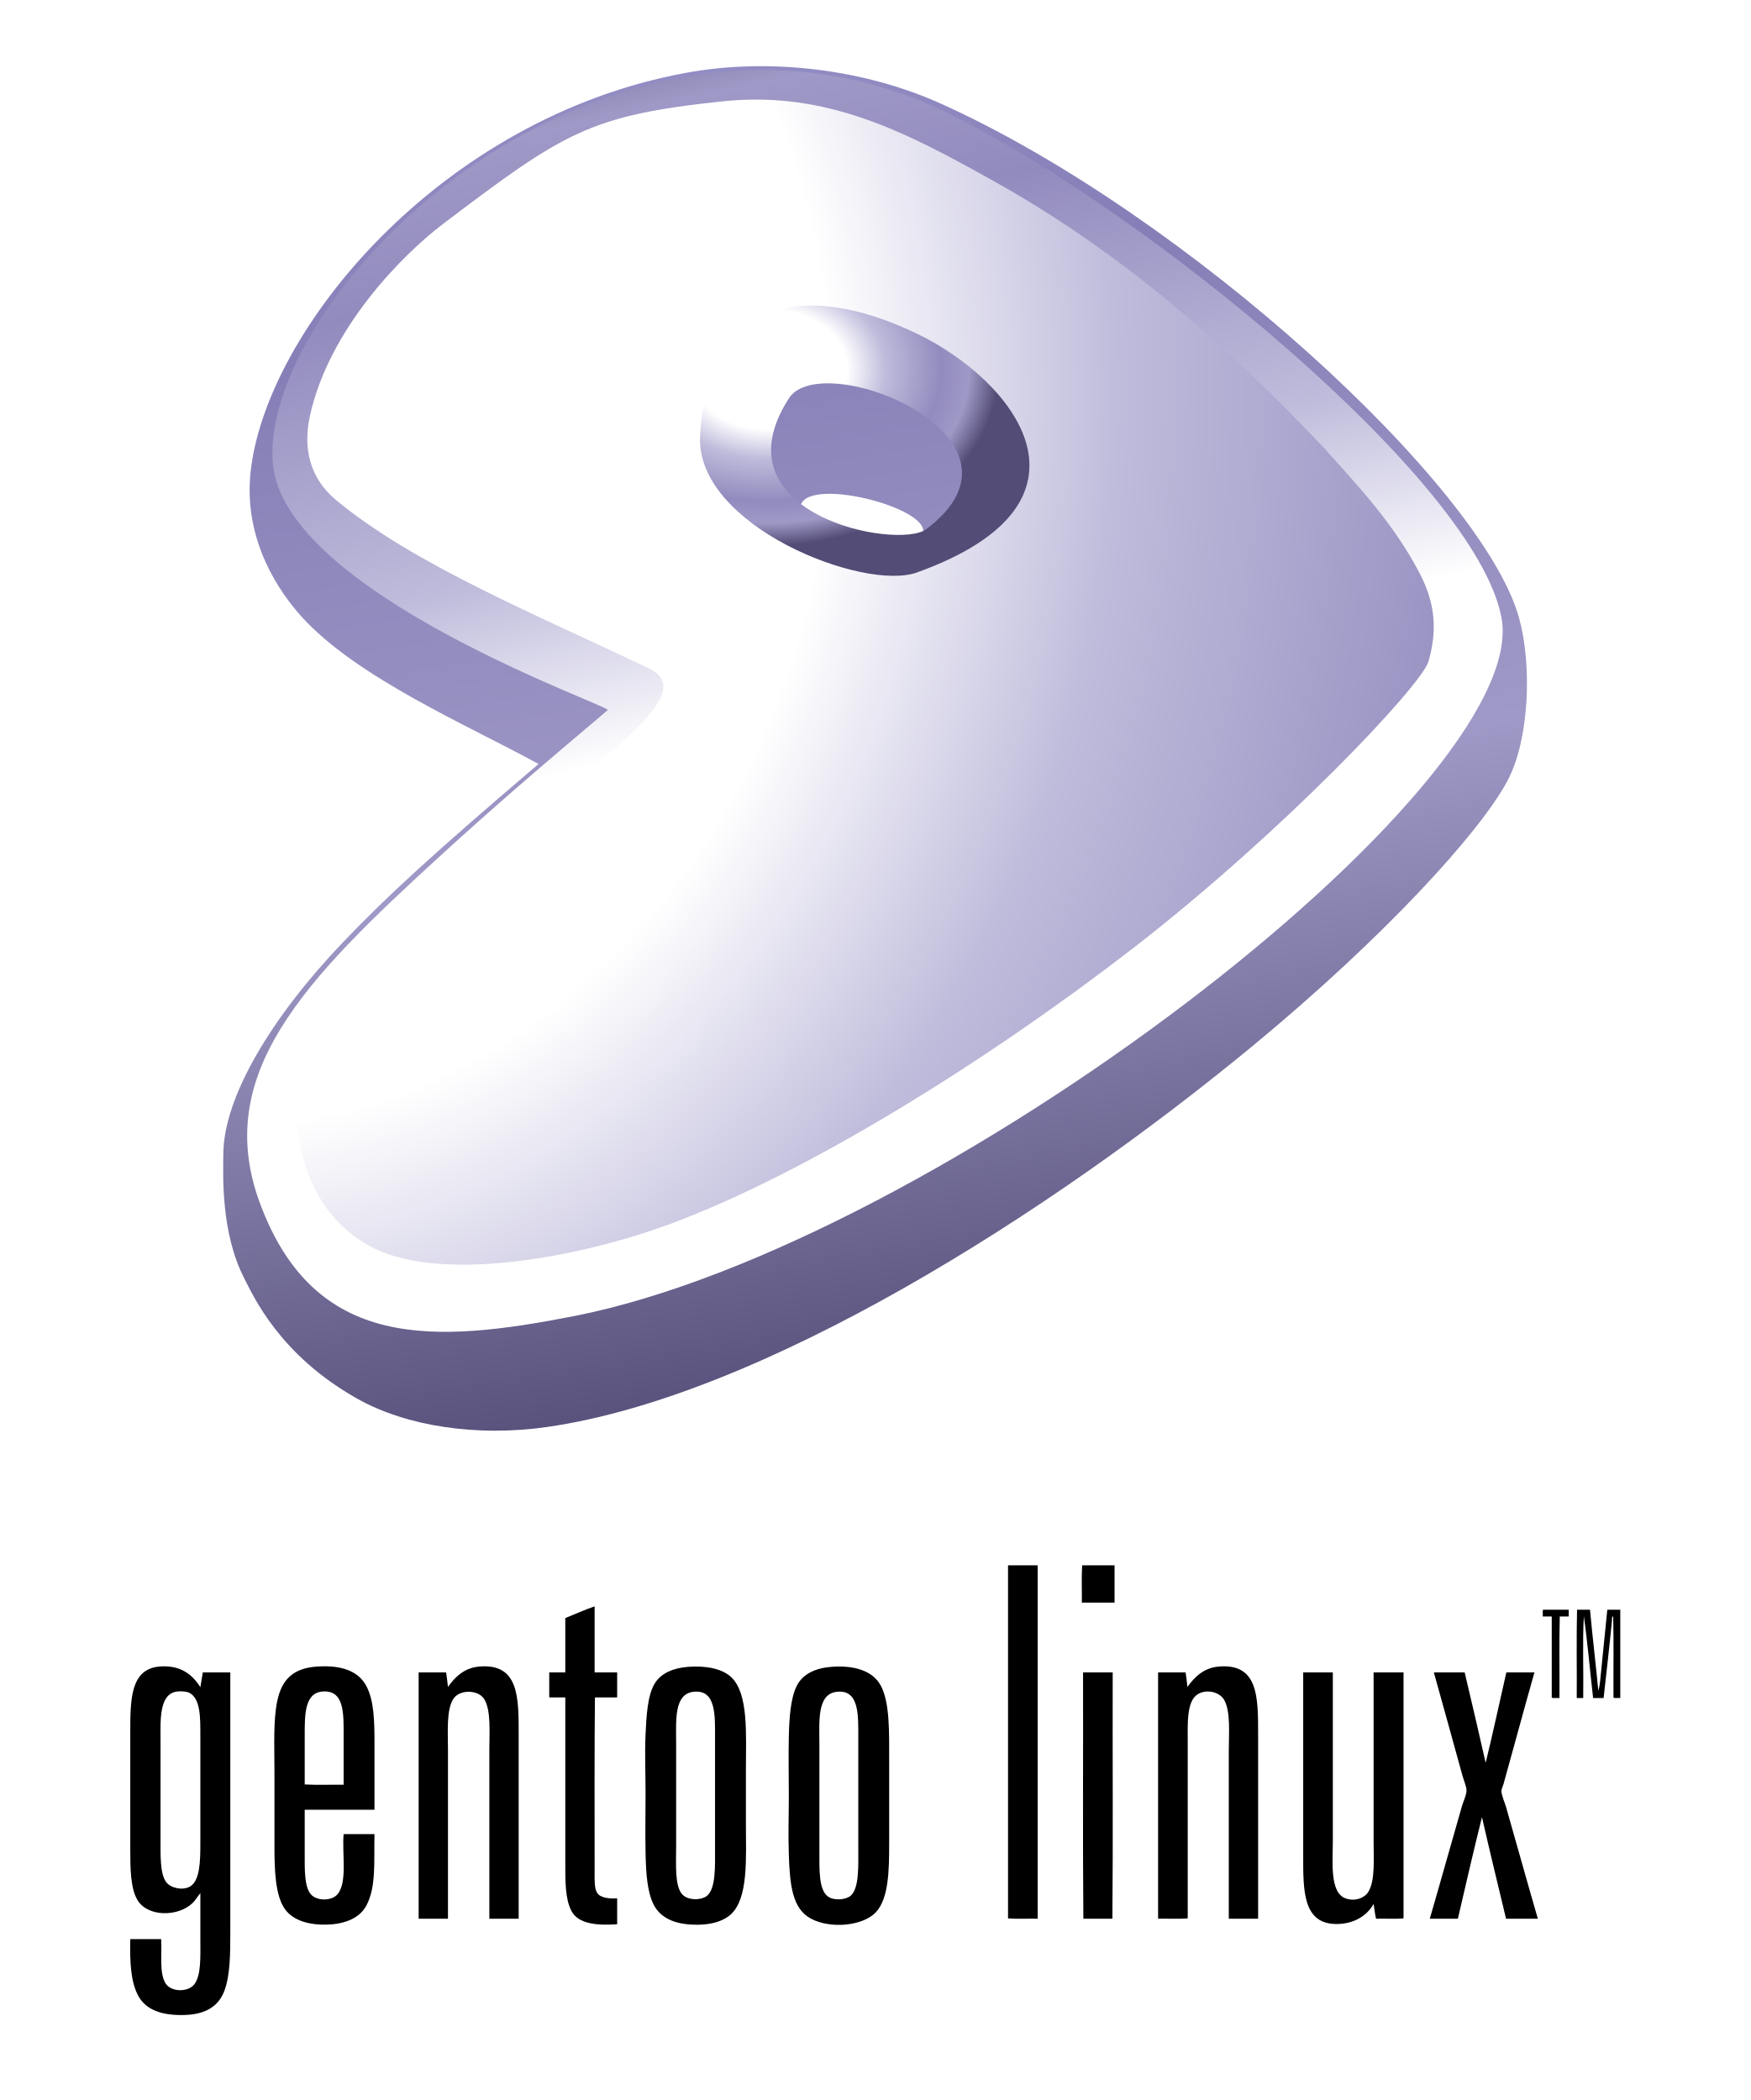
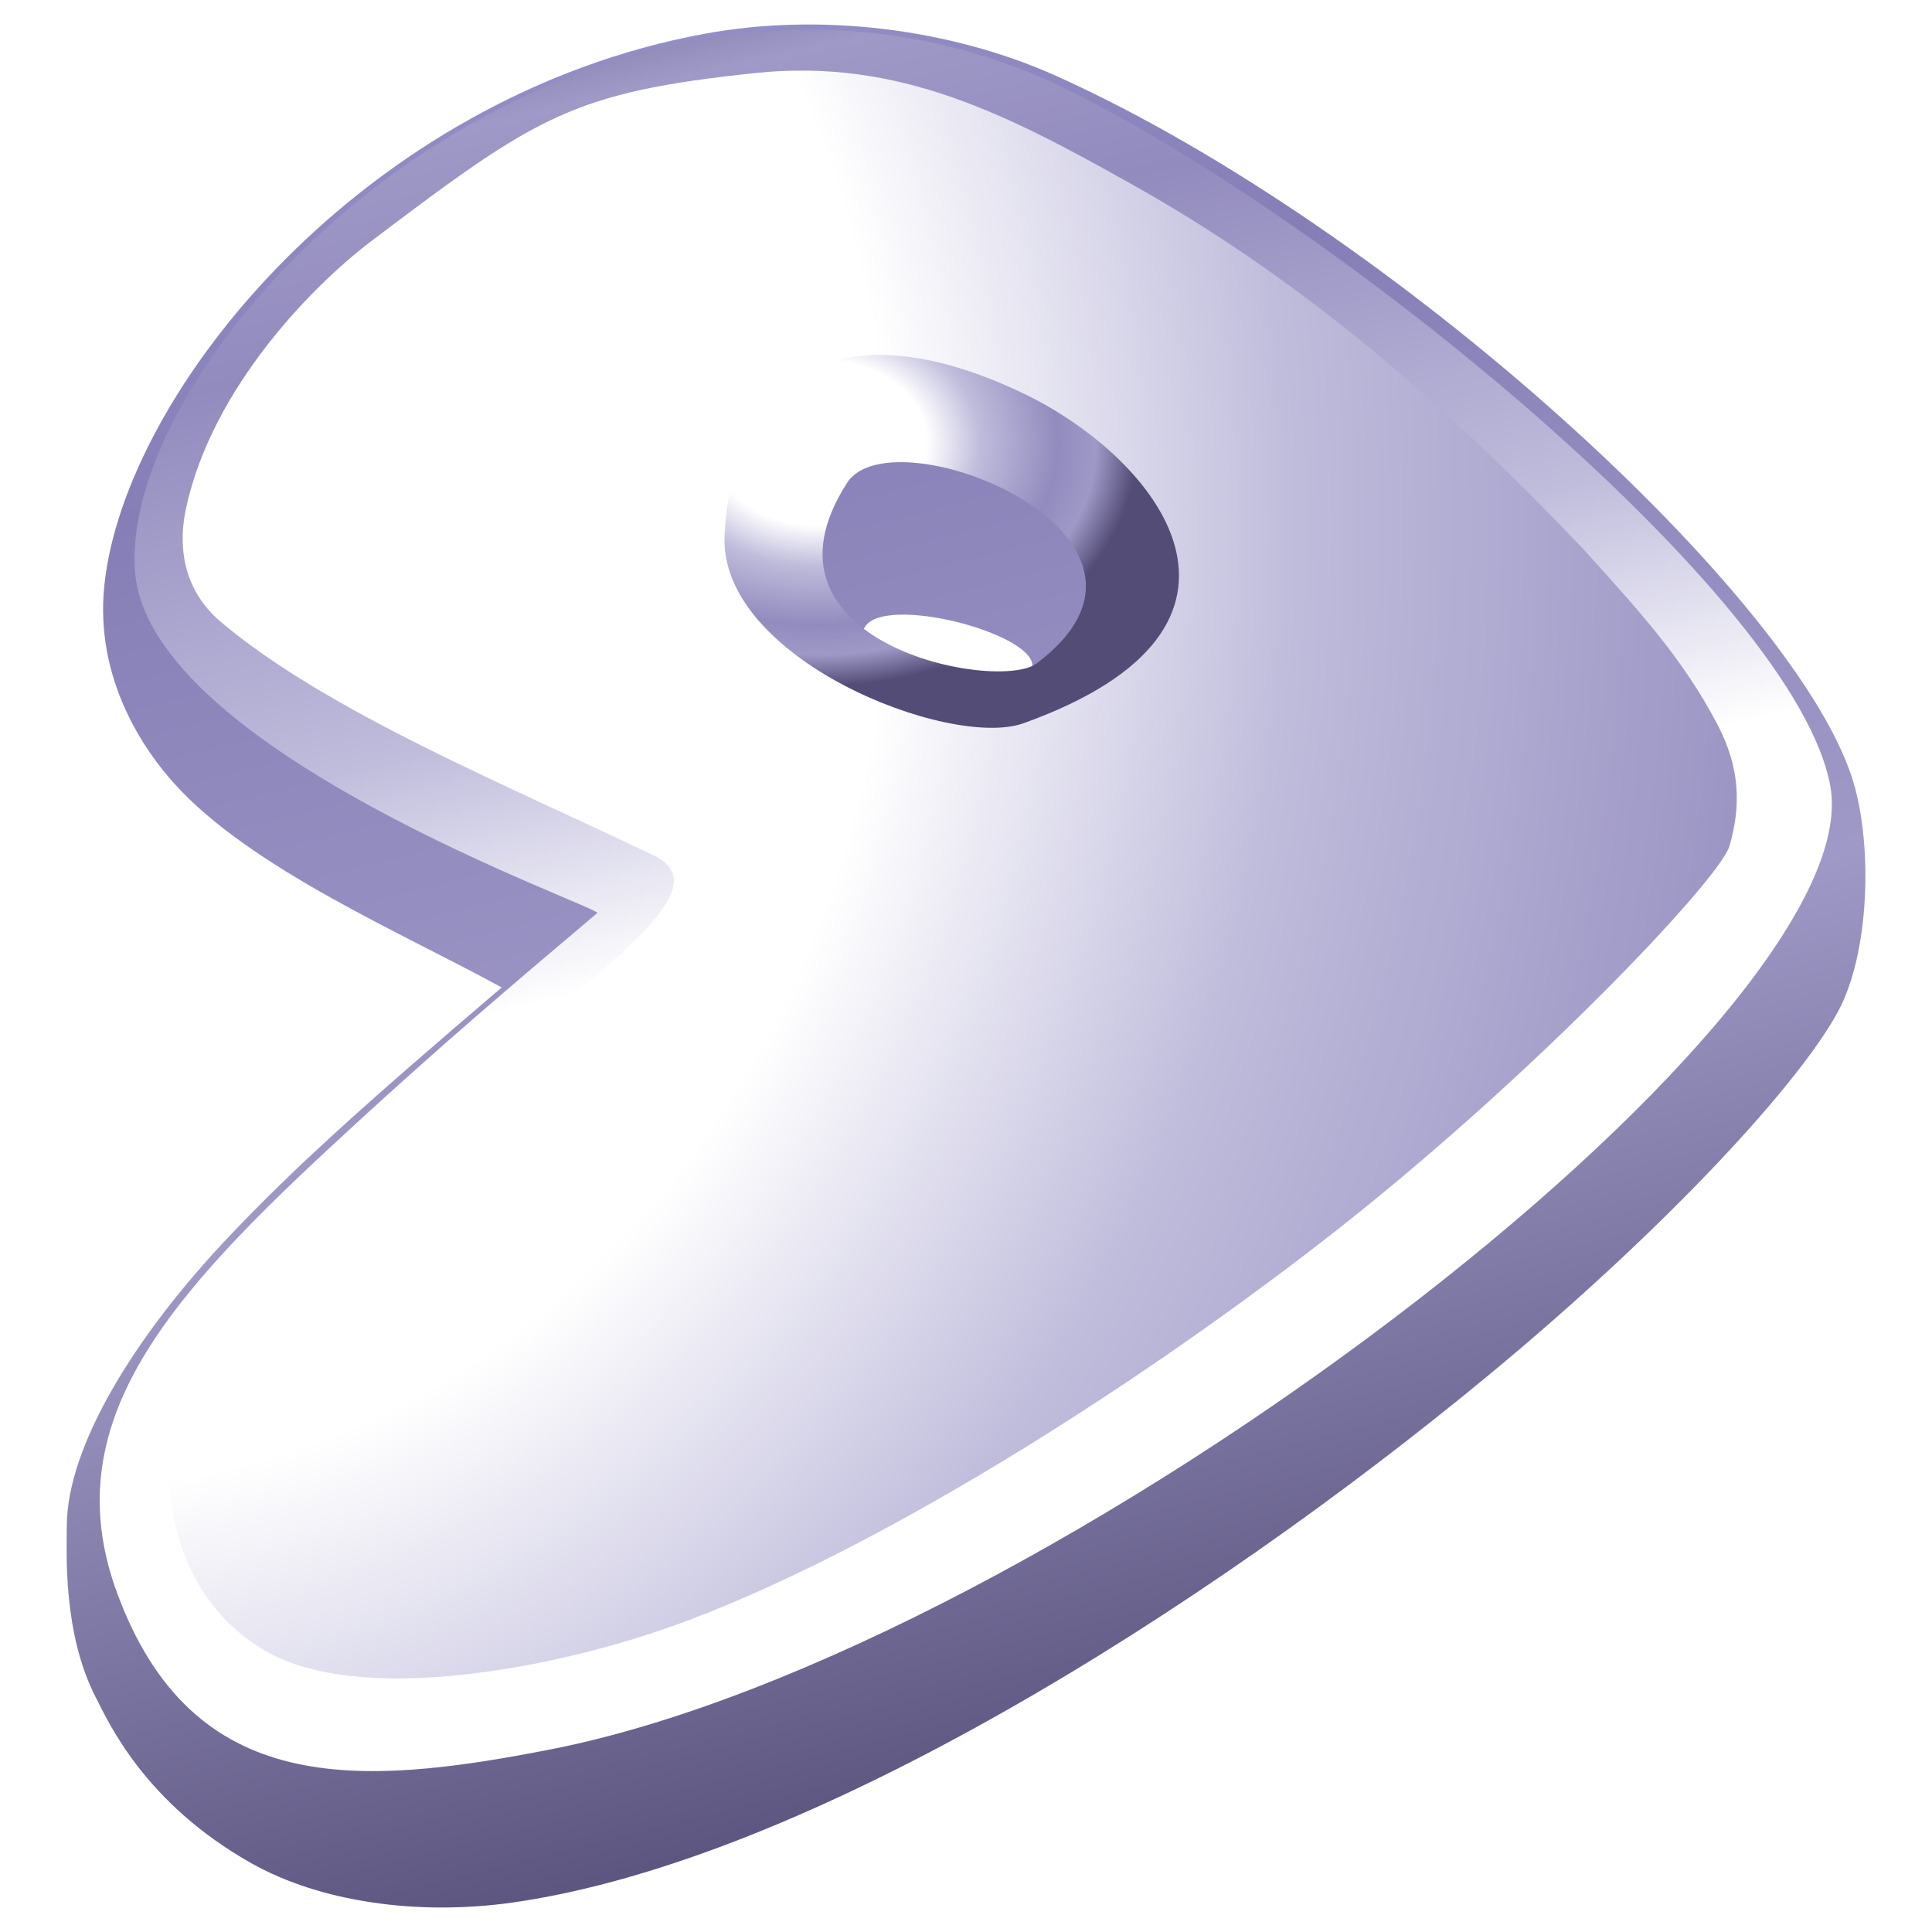
- <svg xmlns="http://www.w3.org/2000/svg" width="100%" height="100%" viewBox="0 0 500 600" version="1.1" xml:space="preserve" style="fill-rule:evenodd;clip-rule:evenodd;stroke-linejoin:round;stroke-miterlimit:1.414;">
-   <g id="Ebene 1">
-     <g>
-       <path d="M288.025,447.225l8.379,0l0,100.979c-2.793,-0.059 -5.82,0.116 -8.467,-0.089l0,-100.626c-0.008,-0.125 -0.014,-0.249 0.088,-0.264" style="fill:#000;" />
-       <path d="M309.103,447.225l9.26,0l0,10.671l-9.348,0c0.059,-3.528 -0.117,-7.291 0.088,-10.671" style="fill:#000;" />
-       <path d="M169.85,477.827l6.438,0l0,7.144l-6.35,0c-0.161,15.628 -0.087,33.086 -0.088,49.474c0,2.484 -0.141,4.96 0.706,6.351c0.891,1.465 3.48,1.74 5.732,1.588l0,7.407c-5.558,0.356 -11.029,0.033 -13.052,-3.792c-1.837,-3.473 -1.764,-8.618 -1.764,-13.935l0,-47.093l-4.586,0l0,-7.144l4.586,0l0,-15.521c2.736,-1.116 5.731,-2.442 8.378,-3.352l0,18.873Z" style="fill:#000;" />
-       <path d="M440.772,459.924l7.32,0l0,1.939l-2.557,0c-0.206,7.585 -0.03,15.551 -0.088,23.284c-0.713,-0.052 -1.636,0.107 -2.205,-0.088l0,-23.196l-2.558,0c0.058,-0.617 -0.116,-1.468 0.088,-1.939" style="fill:#000;" />
-       <path d="M450.473,459.924l3.704,0c0.712,7.813 1.634,15.416 2.381,23.194c0.492,-1.796 0.589,-3.745 0.794,-5.644c0.626,-5.816 1.136,-11.767 1.764,-17.55l3.704,0l0,25.223c-0.627,-0.049 -1.457,0.104 -1.94,-0.088c-0.059,-7.733 0.116,-15.699 -0.089,-23.283c-0.448,0.252 -0.315,0.939 -0.352,1.323c-0.693,7.184 -1.585,14.893 -2.382,22.048l-2.998,0c-0.897,-7.776 -1.568,-15.777 -2.646,-23.371c-0.409,7.422 -0.06,15.607 -0.176,23.371l-1.852,0c0.059,-8.379 -0.118,-16.993 0.088,-25.223" style="fill:#000;" />
-       <path d="M45.854,497.493l0,27.869c0,4.831 -0.156,9.944 1.587,12.347c1.29,1.777 4.721,2.487 6.791,1.322c2.867,-1.612 2.998,-7.071 2.998,-12.347l0,-30.778c0,-5.015 0.097,-10.618 -3.175,-12.259c-0.896,-0.449 -2.685,-0.47 -3.527,-0.351c-5.18,0.727 -4.674,8.311 -4.674,14.197M57.23,482.059c0.272,-1.374 0.428,-2.864 0.706,-4.232l7.849,0l0,74.08c0,6.582 -0.049,12.471 -1.676,16.846c-1.699,4.568 -5.505,6.821 -11.553,6.966c-6.309,0.151 -10.847,-1.43 -13.052,-5.467c-2.121,-3.883 -2.442,-9.396 -2.293,-16.228l8.819,0c0.245,4.636 -0.546,9.627 1.235,12.612c1.527,2.56 6.392,2.626 8.201,0.352c2.068,-2.597 1.764,-8.103 1.764,-13.228l0,-12.876c-0.827,1.006 -1.354,1.991 -2.205,2.822c-4.069,3.973 -12.866,4.09 -15.786,-0.882c-1.989,-3.386 -2.028,-9.023 -2.028,-14.64l0,-33.336c0,-9.298 0.061,-18.017 8.378,-18.697c5.953,-0.486 9.354,2.275 11.641,5.908" style="fill:#000;" />
-       <path d="M98.151,496.082c0,-6.201 0.351,-13.357 -6.085,-12.786c-5.11,0.451 -5.027,6.807 -5.027,12.521l0,14.024c3.528,0.205 7.437,0.029 11.112,0.088l0,-13.847ZM106.97,517.072l-19.931,0l0,12.964c0,4.085 -0.121,9.028 1.763,11.2c1.721,1.983 5.942,1.924 7.585,0c2.914,-3.413 1.277,-11.504 1.764,-17.197l8.819,0c-0.183,7.943 0.514,14.789 -2.205,20.196c-1.86,3.7 -6.043,5.454 -11.112,5.645c-5.184,0.193 -9.865,-1.061 -12.258,-4.41c-2.785,-3.897 -2.999,-11.15 -2.999,-18.079l0,-21.079c0,-7.57 -0.364,-14.729 0.794,-20.283c1.304,-6.259 4.631,-9.44 11.465,-9.878c6.965,-0.445 11.68,1.318 13.934,5.468c2.284,4.205 2.381,10.204 2.381,16.58l0,18.873Z" style="fill:#000;" />
-       <path d="M148.155,548.204l-8.378,0l0,-48.241c0,-5.055 0.523,-11.394 -1.499,-14.552c-1.697,-2.65 -6.895,-2.78 -8.731,-0.088c-2.095,3.072 -1.588,9.548 -1.588,14.552l0,48.329l-8.378,0l0,-70.377l7.849,0c0.207,1.352 0.371,2.746 0.529,4.145c1.963,-2.721 4.554,-5.457 8.996,-5.821c11.349,-0.926 11.2,8.926 11.2,19.578l0,52.475Z" style="fill:#000;" />
-       <path d="M193.132,497.846c0,9.196 0,20.624 0,29.809c0,5.018 -0.416,10.863 1.587,13.405c1.654,2.096 5.793,1.901 7.32,0.528c2.455,-2.205 2.205,-8.402 2.205,-13.493c0,-10.719 0.001,-20.319 0,-31.395c0,-6.442 0.397,-14.163 -6.261,-13.317c-5.486,0.695 -4.851,8.254 -4.851,14.463M196.571,476.239c5.01,-0.392 9.74,0.503 12.347,2.998c4.961,4.747 4.145,16.452 4.145,26.37c0.001,5.188 0,10.388 0,15.257c0.001,10.001 0.789,21.609 -4.41,26.192c-2.86,2.522 -7.631,3.206 -12.346,2.734c-4.383,-0.438 -7.887,-2.213 -9.613,-5.643c-1.832,-3.645 -2.179,-8.982 -2.293,-14.729c-0.121,-6.142 0,-11.223 0,-16.932c0,-6.122 -0.267,-11.38 0,-17.021c0.24,-5.073 0.535,-10.936 2.558,-14.375c1.807,-3.074 5.412,-4.523 9.612,-4.851" style="fill:#000;" />
-       <path d="M234.053,498.288l0,30.778c0,5.067 -0.232,11.019 2.557,12.876c1.797,1.197 5.157,0.821 6.438,-0.353c2.408,-2.204 2.117,-8.58 2.117,-13.581c-0.001,-10.538 0,-20.437 0,-31.396c-0.001,-6.485 0.346,-14.068 -6.262,-13.228c-5.594,0.709 -4.85,8.646 -4.85,14.904M237.492,476.239c6.264,-0.489 11.866,0.979 14.199,5.557c2.509,4.924 2.293,13.39 2.293,21.342c0.001,8.088 0,15.627 0,23.546c0.001,7.771 -0.124,15.857 -3.88,19.756c-3.666,3.804 -12.784,4.746 -18.432,1.764c-5.398,-2.851 -6.055,-9.716 -6.35,-18.256c-0.206,-5.96 0,-11.197 0,-16.845c0,-5.749 -0.127,-11.642 0,-16.932c0.124,-5.186 0.472,-10.994 2.293,-14.552c1.771,-3.46 5.45,-5.033 9.877,-5.38" style="fill:#000;" />
-       <path d="M359.372,548.204l-8.378,0c0.001,-15.498 -0.001,-31.815 0,-47.889c0,-5.063 0.572,-11.291 -1.322,-14.638c-1.24,-2.194 -4.961,-3.229 -7.586,-1.588c-3.223,2.015 -2.821,8.68 -2.821,13.934l0,50.092c-2.646,0.205 -5.673,0.03 -8.466,0.089l0,-70.377l7.848,0c0.23,1.329 0.382,2.734 0.529,4.145c1.984,-2.699 4.556,-5.457 8.996,-5.821c11.296,-0.923 11.2,8.77 11.2,19.49c0.001,17.23 0,36.413 0,52.563" style="fill:#000;" />
-       <path d="M309.456,477.827l8.378,0c-0.059,23.43 0.118,47.093 -0.088,70.377l-8.29,0c-0.206,-23.194 -0.029,-46.771 -0.088,-70.112c-0.008,-0.125 -0.015,-0.249 0.088,-0.265" style="fill:#000;" />
-       <path d="M372.336,477.827l8.379,0c0.002,15.116 -0.002,31.862 0,47.888c0,6.217 -0.963,14.989 3.615,16.669c2.69,0.985 5.449,-0.098 6.527,-1.853c1.993,-3.247 1.499,-9.513 1.499,-14.552c-0.001,-16.056 0.001,-32.517 0,-48.152l8.554,0l0,70.288c-2.44,0.205 -5.261,0.03 -7.849,0.089c-0.317,-1.329 -0.487,-2.806 -0.705,-4.233c-1.807,3.354 -5.819,5.964 -11.201,5.732c-8.975,-0.388 -8.908,-9.738 -8.907,-19.314c0.002,-17.351 -0.002,-35.448 0,-52.297c-0.008,-0.125 -0.015,-0.249 0.088,-0.265" style="fill:#000;" />
-       <path d="M409.641,477.827l8.73,0c2.042,8.57 4.032,17.193 5.998,25.84c2.07,-8.513 3.945,-17.221 5.909,-25.84l8.025,0c-2.969,10.447 -5.812,21.085 -8.819,31.838c-0.204,0.727 -0.607,1.496 -0.617,2.027c-0.024,1.104 0.996,3.447 1.323,4.586c3.057,10.661 6.02,21.384 9.083,31.926l-9.083,0c-2.311,-9.654 -4.659,-19.271 -6.879,-29.016c-2.402,9.565 -4.613,19.317 -6.88,29.016l-8.024,0c3.071,-10.548 6.053,-21.276 9.171,-32.102c0.426,-1.481 1.305,-3.228 1.323,-4.498c0.015,-1.143 -0.771,-2.875 -1.147,-4.233c-2.707,-9.773 -5.403,-19.629 -8.113,-29.279c0.018,-0.152 -0.15,-0.229 0,-0.265" style="fill:#000;" />
-     </g>
+ <svg xmlns="http://www.w3.org/2000/svg" width="100%" height="100%" viewBox="0 0 400 400" version="1.1" xml:space="preserve" style="fill-rule:evenodd;clip-rule:evenodd;stroke-linejoin:round;stroke-miterlimit:1.414;">
+   <g id="Ebene-1">
    <g id="g5680">
-       <path id="path2973" d="M63.788,329.787c0.042,-16.446 14.023,-39.407 33.889,-60.268c13.275,-13.94 26.758,-26.177 56.15,-51.237c-20.331,-11.156 -51.95,-24.615 -67.816,-42.242c-5.87,-6.522 -16.51,-21.298 -14.446,-41.04c4.206,-40.235 53.868,-101.297 124.459,-114.207c23.488,-4.295 50.455,-1.194 72.65,8.784c69.629,31.304 154.782,109.073 165.259,147.046c3.688,13.366 2.979,34.671 -3.378,46.544c-7.88,14.717 -35.157,44.607 -72.476,75.45c-58.556,48.394 -140.611,100.359 -201.881,109.103c-19.797,2.826 -40.024,-0.121 -54.218,-8.131c-22.208,-12.531 -29.58,-29.261 -32.172,-34.276c-6.891,-13.335 -6.035,-30.228 -6.02,-35.526ZM228.587,145.011c0.756,-9.325 37.322,-0.041 35.011,7.344c-2.437,7.79 -35.878,3.354 -35.011,-7.344Z" style="fill:url(#_Linear1);" />
+       <path id="path2973" d="M13.83,315.949c0.043,-16.447 14.024,-39.408 33.889,-60.268c13.276,-13.941 26.759,-26.178 56.15,-51.238c-20.33,-11.156 -51.95,-24.615 -67.815,-42.242c-5.87,-6.522 -16.511,-21.298 -14.447,-41.039c4.206,-40.236 53.869,-101.298 124.46,-114.207c23.488,-4.296 50.455,-1.195 72.65,8.783c69.629,31.304 154.782,109.073 165.259,147.046c3.688,13.366 2.979,34.671 -3.379,46.545c-7.879,14.716 -35.156,44.606 -72.475,75.449c-58.556,48.394 -140.612,100.359 -201.881,109.103c-19.798,2.826 -40.024,-0.121 -54.218,-8.13c-22.209,-12.532 -29.581,-29.262 -32.172,-34.277c-6.891,-13.334 -6.036,-30.228 -6.021,-35.525ZM178.63,131.173c0.756,-9.325 37.321,-0.042 35.011,7.343c-2.437,7.791 -35.879,3.354 -35.011,-7.343Z" style="fill:url(#_Linear1);" />
      <g id="mid">
-         <path id="path2975" d="M173.616,202.874c-19.241,16.246 -32.035,27.2 -48.075,41.86c-38.626,35.303 -64.87,62.176 -51.34,98.909c15.609,42.374 49.824,40.226 89.947,32.349c103.421,-20.397 273.426,-151.094 264.761,-199.369c-7.011,-39.061 -101.991,-116.721 -158.227,-144.356c-17.568,-8.634 -37.816,-13.099 -58.124,-12.143c-77.327,3.649 -137.714,74.052 -134.629,112.197c3.001,37.11 96.794,69.446 95.687,70.553ZM162.009,73.321c-23.268,25.887 -8.391,75.974 30.196,103.274c45.151,31.944 118.268,37.728 132.818,13.093c27.14,-45.952 -2.492,-94.54 -46.726,-116.214c-43.711,-21.418 -101.784,-16.291 -116.288,-0.153l0,0Z" style="fill:url(#_Linear2);" />
-         <path id="path4976" d="M241.361,175.509c32.665,4.54 60.822,-8.542 65.225,-40.798c3.353,-24.571 -34.251,-51.417 -56.86,-57.609c-18.88,-5.17 -59.869,1.479 -62.632,37.187c-2.873,37.121 35.22,58.572 54.267,61.22ZM225.364,113.77c-21.468,33.258 31.17,43.483 39.229,37.417c34.744,-26.148 -29.771,-52.069 -39.229,-37.417Z" style="fill:url(#_Radial3);" />
+         <path id="path2975" d="M123.659,189.035c-19.242,16.246 -32.036,27.2 -48.075,41.86c-38.626,35.304 -64.871,62.176 -51.34,98.909c15.609,42.374 49.824,40.226 89.947,32.35c103.421,-20.398 273.426,-151.095 264.761,-199.37c-7.012,-39.061 -101.992,-116.721 -158.227,-144.356c-17.569,-8.634 -37.816,-13.099 -58.124,-12.143c-77.327,3.65 -137.715,74.052 -134.63,112.197c3.001,37.11 96.795,69.446 95.688,70.553ZM112.052,59.482c-23.268,25.888 -8.392,75.974 30.195,103.274c45.152,31.945 118.269,37.729 132.819,13.093c27.14,-45.952 -2.493,-94.54 -46.727,-116.214c-43.711,-21.418 -101.783,-16.29 -116.287,-0.153l0,0Z" style="fill:url(#_Linear2);" />
+         <path id="path4976" d="M191.403,161.67c32.666,4.541 60.822,-8.541 65.225,-40.798c3.354,-24.571 -34.25,-51.417 -56.859,-57.608c-18.88,-5.171 -59.869,1.478 -62.633,37.186c-2.872,37.121 35.22,58.573 54.267,61.22ZM175.407,99.931c-21.468,33.258 31.169,43.483 39.228,37.418c34.744,-26.149 -29.77,-52.07 -39.228,-37.418Z" style="fill:url(#_Radial3);" />
      </g>
-       <path id="path2977" d="M206.325,28.96c-37.973,4.002 -45.246,8.89 -79.647,34.917c-11.529,8.723 -32.75,29.948 -38.187,55.128c-2.071,9.59 0.377,17.869 7.284,23.676c22.115,18.593 59.13,33.677 89.497,48.259c8.895,4.271 3.005,12.015 -11.338,24.432c-36.193,31.334 -85.128,69.476 -88.544,98.539c-1.609,13.696 3.079,32.306 19.703,41.829c19.418,11.125 59.729,3.864 86.645,-6.159c39.334,-14.647 91.003,-46.973 132.023,-78.749c42.656,-33.042 82.316,-75.01 84.278,-81.855c2.409,-8.406 2.169,-16.17 -2.481,-25.096c-7.3,-14.017 -17.061,-24.433 -27.542,-36.091c-28.121,-29.647 -57.875,-55.697 -93.474,-75.66c-25.708,-14.416 -48.326,-26.32 -78.217,-23.17ZM262.106,95.427c27.434,13.263 55.607,48.102 -0.244,68.154c-15.188,5.452 -63.353,-13.391 -61.879,-39.107c2.151,-37.987 28.626,-45.242 62.123,-29.047l0,0Z" style="fill:url(#_Radial4);" />
+       <path id="path2977" d="M156.368,15.122c-37.974,4.001 -45.246,8.889 -79.647,34.916c-11.53,8.723 -32.75,29.948 -38.187,55.128c-2.071,9.59 0.377,17.87 7.283,23.676c22.116,18.593 59.131,33.677 89.498,48.259c8.894,4.271 3.005,12.015 -11.338,24.432c-36.194,31.334 -85.128,69.476 -88.544,98.54c-1.61,13.695 3.079,32.305 19.702,41.828c19.419,11.125 59.729,3.864 86.646,-6.159c39.334,-14.647 91.003,-46.973 132.023,-78.748c42.655,-33.043 82.316,-75.011 84.277,-81.856c2.409,-8.406 2.169,-16.169 -2.48,-25.096c-7.301,-14.017 -17.062,-24.432 -27.542,-36.091c-28.122,-29.647 -57.876,-55.697 -93.475,-75.66c-25.707,-14.416 -48.325,-26.319 -78.216,-23.169ZM212.149,81.588c27.434,13.263 55.606,48.102 -0.245,68.154c-15.187,5.453 -63.352,-13.391 -61.878,-39.107c2.15,-37.987 28.625,-45.242 62.123,-29.047l0,0Z" style="fill:url(#_Radial4);" />
    </g>
  </g>
  <defs>
-     <linearGradient id="_Linear1" x1="0" y1="0" x2="1" y2="0" gradientUnits="userSpaceOnUse" gradientTransform="matrix(244.692,1281.55,-1281.55,244.692,5.26495,-872.781)">
+     <linearGradient id="_Linear1" x1="0" y1="0" x2="1" y2="0" gradientUnits="userSpaceOnUse" gradientTransform="matrix(244.692,1281.55,-1281.55,244.692,-44.6924,-886.62)">
      <stop offset="0%" style="stop-color:#fff;stop-opacity:1" />
      <stop offset="34%" style="stop-color:#fff;stop-opacity:1" />
      <stop offset="51%" style="stop-color:#bebdf3;stop-opacity:1" />
      <stop offset="75%" style="stop-color:#867fb7;stop-opacity:1" />
      <stop offset="87%" style="stop-color:#9f99c7;stop-opacity:1" />
      <stop offset="100%" style="stop-color:#524c76;stop-opacity:1" />
    </linearGradient>
-     <linearGradient id="_Linear2" x1="0" y1="0" x2="1" y2="0" gradientUnits="userSpaceOnUse" gradientTransform="matrix(-73.9103,-331.394,331.394,-73.9103,306.28,306.967)">
+     <linearGradient id="_Linear2" x1="0" y1="0" x2="1" y2="0" gradientUnits="userSpaceOnUse" gradientTransform="matrix(-73.9103,-331.394,331.394,-73.9103,256.323,293.128)">
      <stop offset="0%" style="stop-color:#fff;stop-opacity:1" />
      <stop offset="34%" style="stop-color:#fff;stop-opacity:1" />
      <stop offset="51%" style="stop-color:#bebbdb;stop-opacity:1" />
      <stop offset="75%" style="stop-color:#928bbe;stop-opacity:1" />
      <stop offset="87%" style="stop-color:#9f99c7;stop-opacity:1" />
      <stop offset="100%" style="stop-color:#524c76;stop-opacity:1" />
    </linearGradient>
-     <radialGradient id="_Radial3" cx="0" cy="0" r="1" gradientUnits="userSpaceOnUse" gradientTransform="matrix(65.7758,0,0,50.4149,219.576,105.5)">
+     <radialGradient id="_Radial3" cx="0" cy="0" r="1" gradientUnits="userSpaceOnUse" gradientTransform="matrix(65.7758,0,0,50.4149,169.619,91.661)">
      <stop offset="0%" style="stop-color:#fff;stop-opacity:1" />
      <stop offset="34%" style="stop-color:#fff;stop-opacity:1" />
      <stop offset="51%" style="stop-color:#bebbdb;stop-opacity:1" />
      <stop offset="75%" style="stop-color:#928bbe;stop-opacity:1" />
      <stop offset="87%" style="stop-color:#9f99c7;stop-opacity:1" />
      <stop offset="100%" style="stop-color:#524c76;stop-opacity:1" />
    </radialGradient>
-     <radialGradient id="_Radial4" cx="0" cy="0" r="1" gradientUnits="userSpaceOnUse" gradientTransform="matrix(-9.01713,572.145,-487.965,-7.68295,69.926,121.634)">
+     <radialGradient id="_Radial4" cx="0" cy="0" r="1" gradientUnits="userSpaceOnUse" gradientTransform="matrix(-9.01713,572.145,-487.965,-7.68295,19.9686,107.795)">
      <stop offset="0%" style="stop-color:#fff;stop-opacity:1" />
      <stop offset="34%" style="stop-color:#fff;stop-opacity:1" />
      <stop offset="51%" style="stop-color:#bebbdb;stop-opacity:1" />
      <stop offset="75%" style="stop-color:#928bbe;stop-opacity:1" />
      <stop offset="87%" style="stop-color:#9f99c7;stop-opacity:1" />
      <stop offset="100%" style="stop-color:#524c76;stop-opacity:1" />
    </radialGradient>
  </defs>
</svg>
